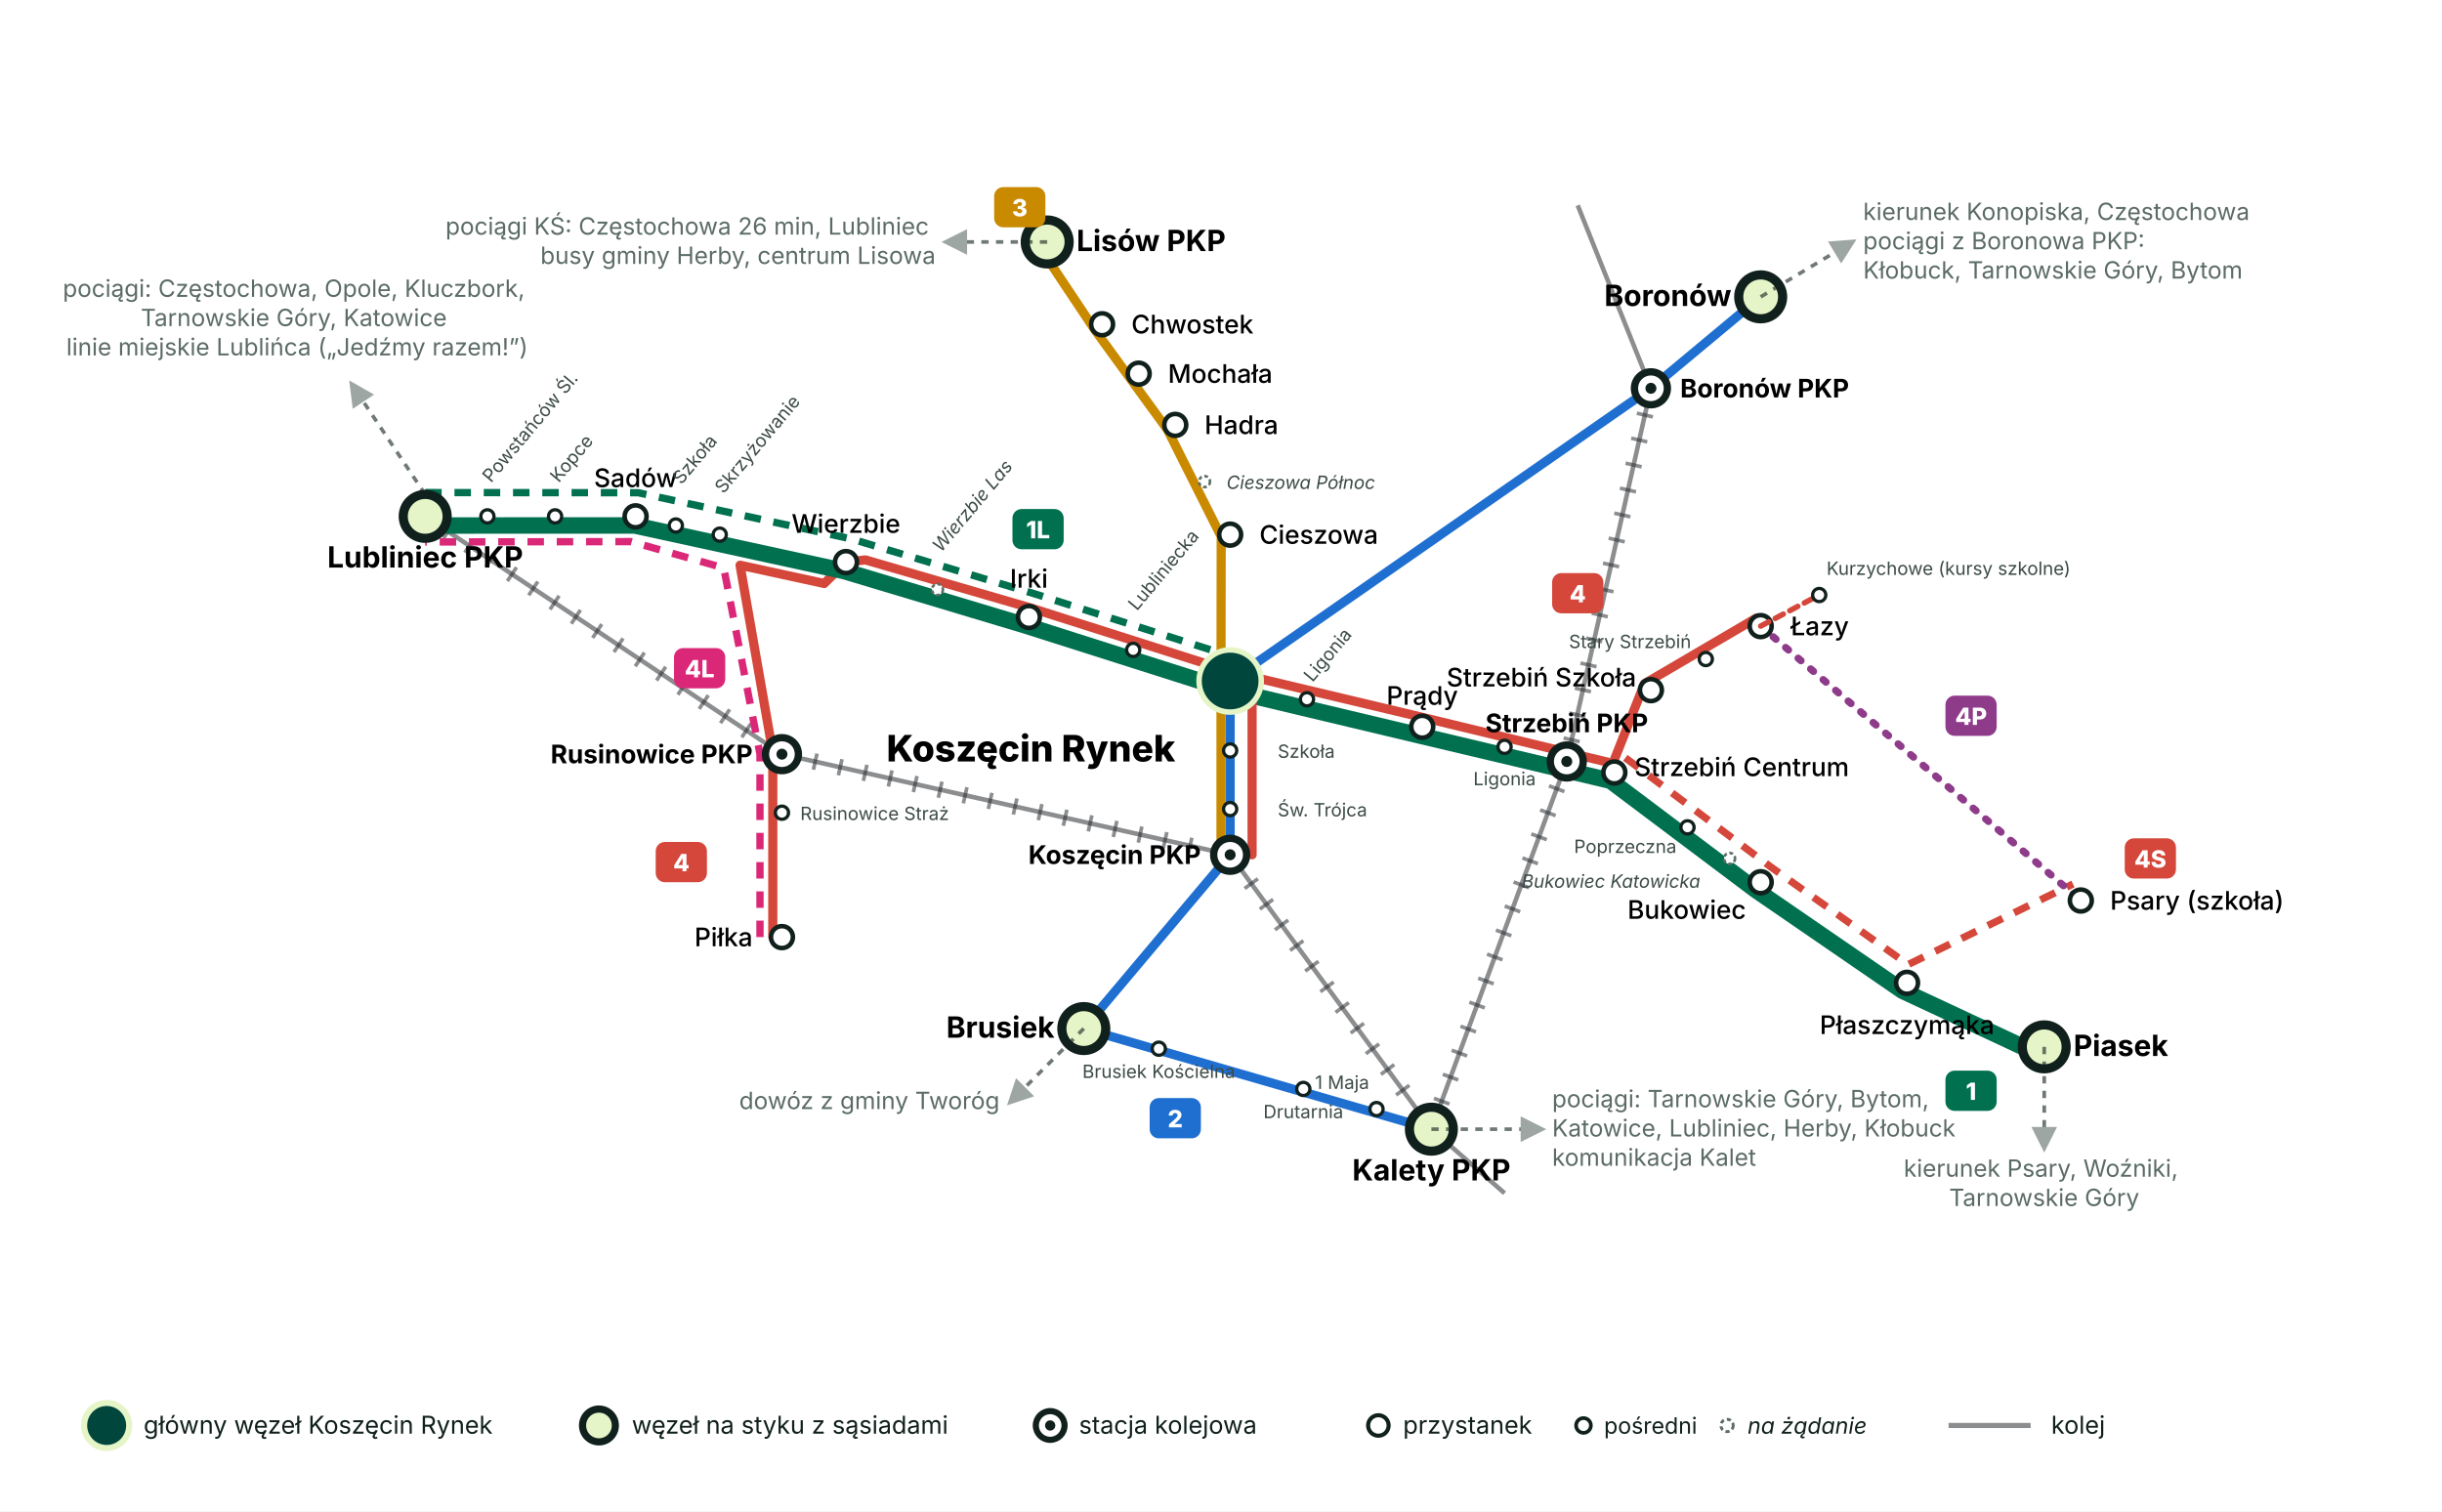
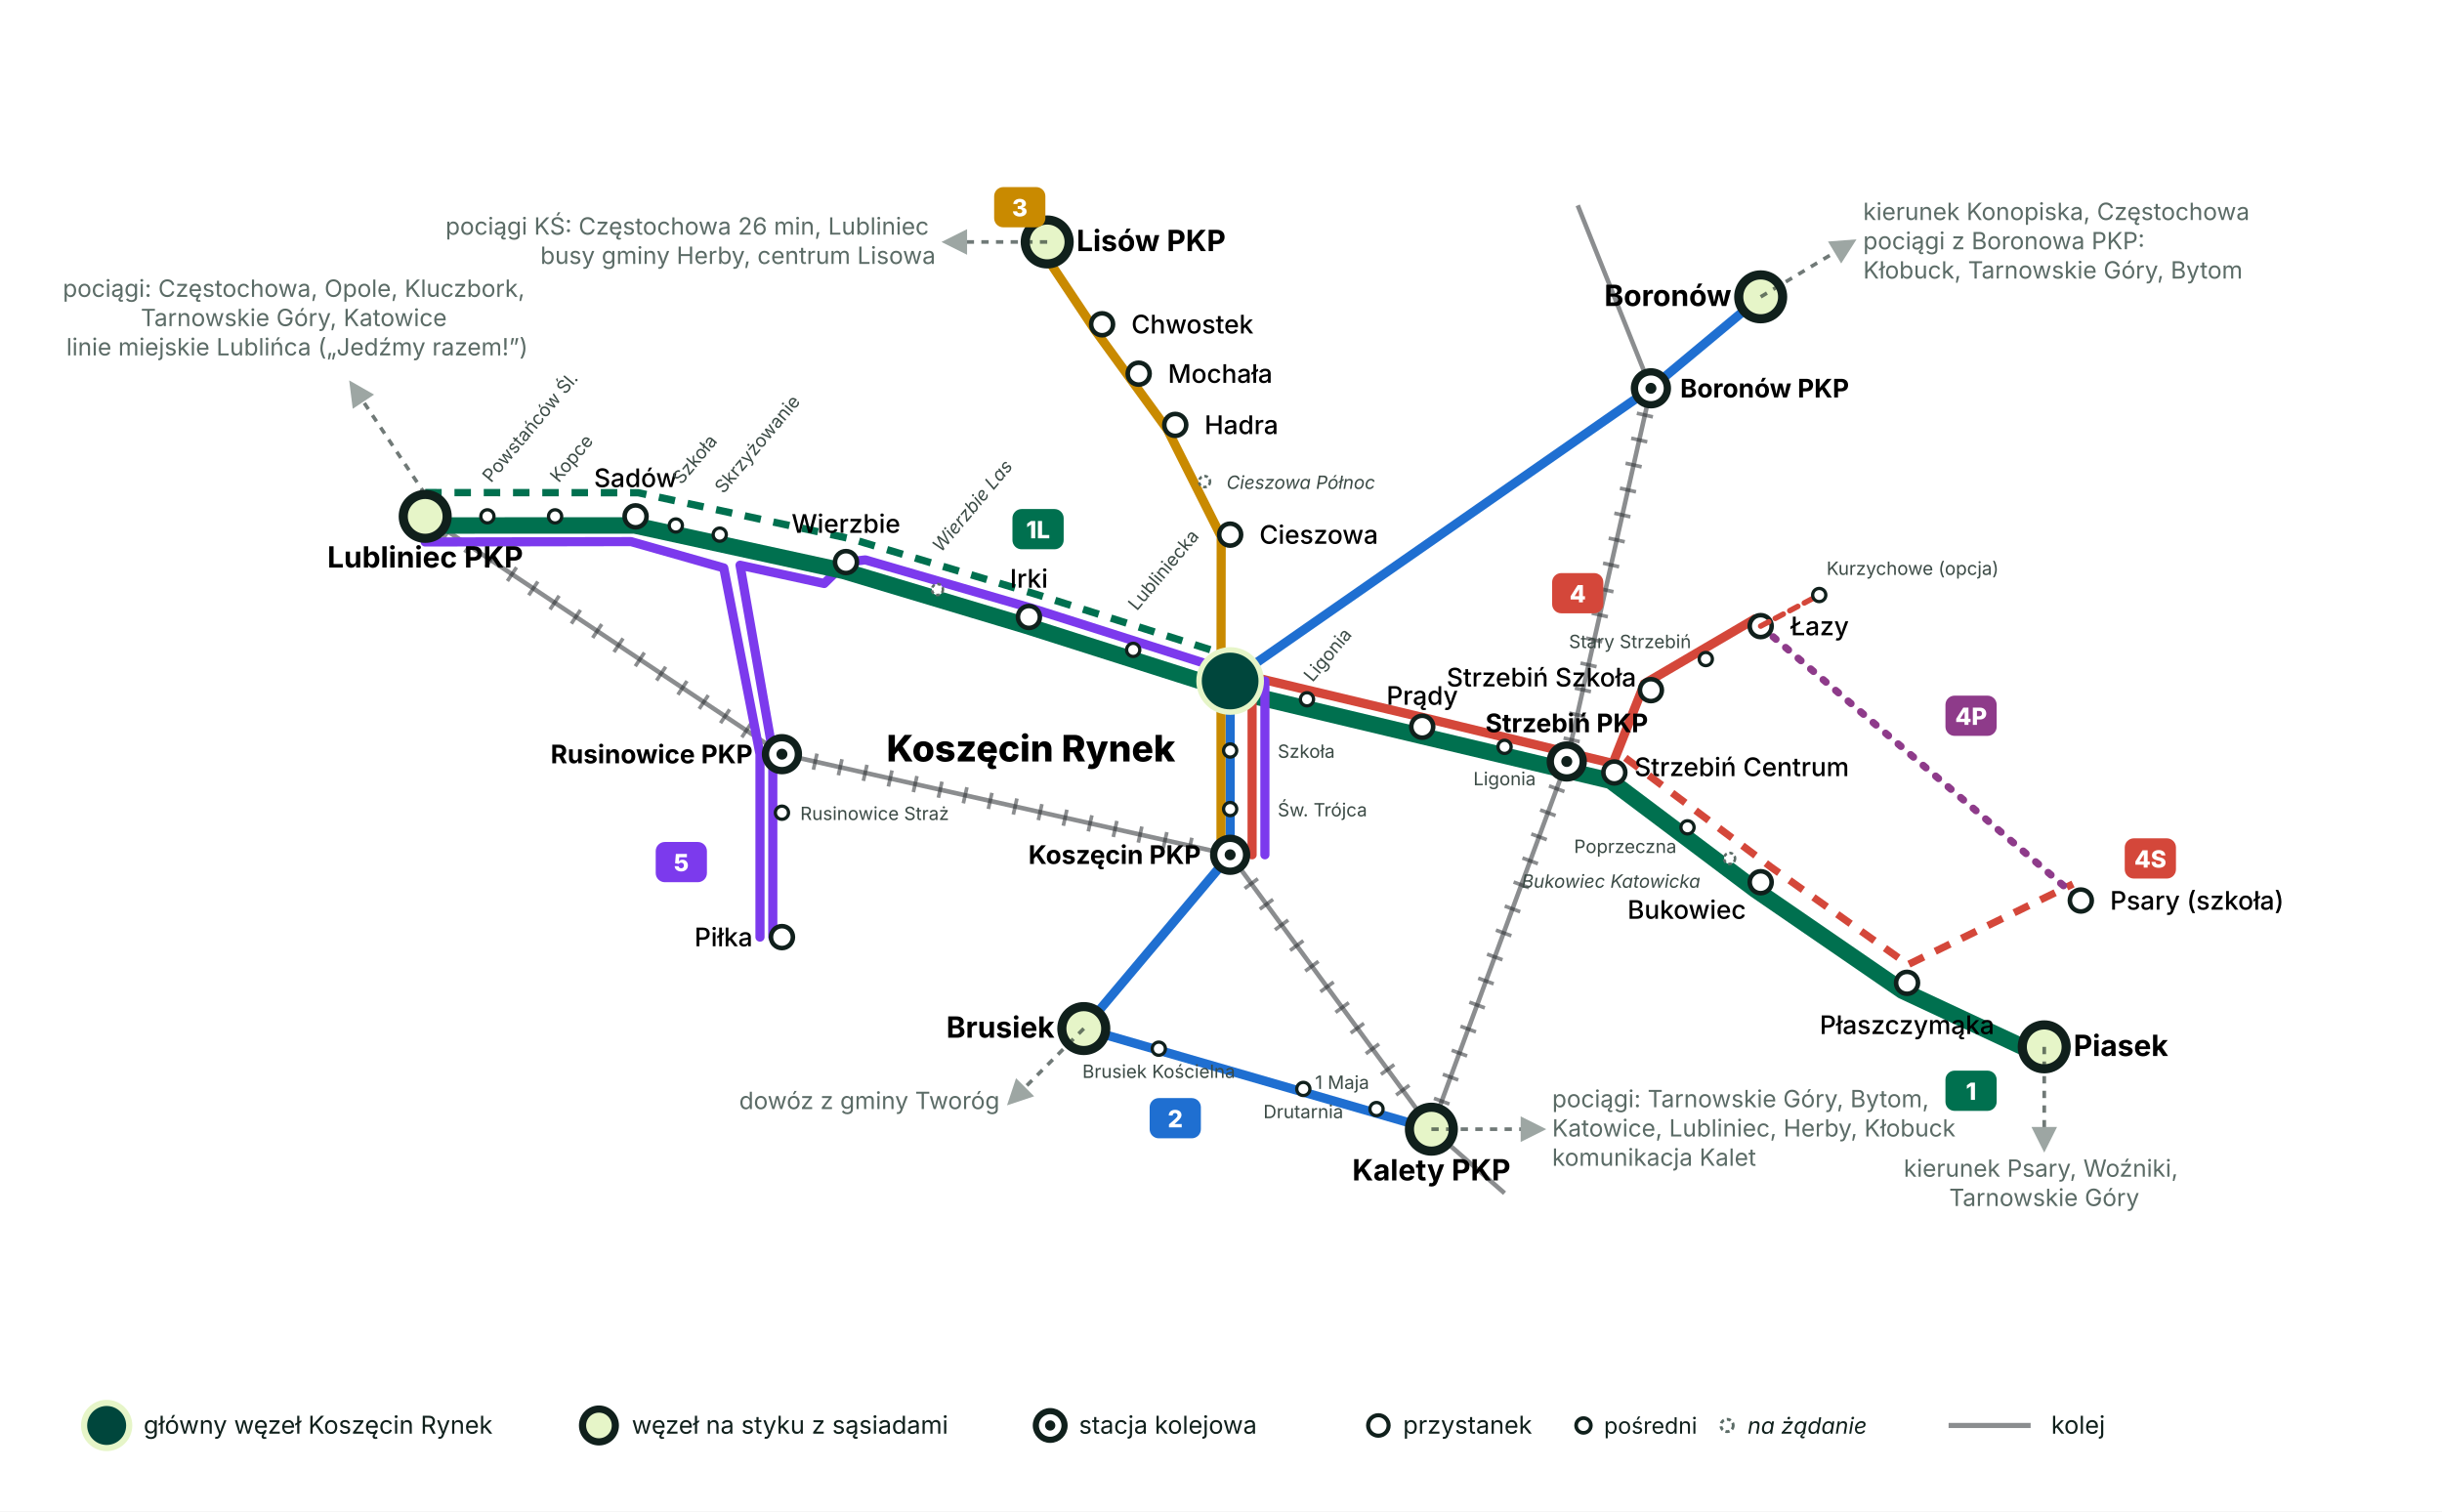
<svg xmlns="http://www.w3.org/2000/svg" viewBox="0 105 1190.55 736.89" preserveAspectRatio="xMidYMid meet">
  <rect width="1190.55" height="841.89" fill="#fff" />
  <text x="40" y="62" font-family="Inter, system-ui, Segoe UI, Roboto, sans-serif" font-weight="800" font-size="28" fill="#10201c">Schemat linii – węzeł Koszęcin Rynek</text>
  <text x="40" y="88" font-family="Inter, system-ui, Segoe UI, Roboto, sans-serif" font-size="13" fill="#5b6b66">Schemat, nie mapa w skali. Gruba linia: co godzinę, cienka: co 2 godziny, przerywana: propozycje. Strzałki: dokąd można jechać dalej z końców linii.</text>
  <svg x="20" y="110" width="1150.55" height="671.89" viewBox="-150 -10 1290 600">
    <style>text{font-family:Inter}</style>
    <defs>
      <marker id="ar" viewBox="0 0 10 10" refX="8" refY="5" markerWidth="7" markerHeight="7" orient="auto-start-reverse">
        <path d="M0,0L10,5L0,10z" fill="#5b6b66" />
      </marker>
    </defs>
    <polyline points="60,190 255,320 500,375 610,525" fill="none" stroke="#2b2f33" stroke-width="2.5" opacity=".55" />
    <polyline points="60,190 255,320 500,375 610,525" fill="none" stroke="#2b2f33" stroke-width="9" stroke-dasharray="2 12" opacity=".55" />
    <polyline points="730,120 684,324 610,525" fill="none" stroke="#2b2f33" stroke-width="2.5" opacity=".55" />
    <polyline points="730,120 684,324 610,525" fill="none" stroke="#2b2f33" stroke-width="9" stroke-dasharray="2 12" opacity=".55" />
    <polyline points="610,525 650,560" stroke="#2b2f33" stroke-width="2.5" opacity=".55" />
    <polyline points="730,120 690,20" stroke="#2b2f33" stroke-width="2.5" opacity=".55" />
-     <polyline points="787.481,245.681 726.464,281.464 709.21,325.063 606.158,300.136 501.344,275.184 391.478,240.224 300.6,213.8 290,215 278.1,226.7 232.1,216.7 250,319 250,420" fill="none" stroke="#d4473a" stroke-width="5" stroke-linecap="round" stroke-linejoin="round" />
+     <polyline points="787.481,245.681 726.464,281.464 709.21,325.063 606.158,300.136 501.344,275.184" fill="none" stroke="#d4473a" stroke-width="5" />
+     <polyline points="501.344,275.184 391.478,240.224 300.6,213.8 290,215 278.1,226.7 232.1,216.7 250,319 250,420" fill="none" stroke="#7c3aed" stroke-width="5" stroke-linecap="round" stroke-linejoin="round" />
    <polyline points="942.886,484.531 867.489,449.324 787.082,394.06 707.912,334.543 603.842,309.864 498.656,284.816 388.522,249.776 288.761,219.844 174.46,194.971 60,195" fill="none" stroke="#00704f" stroke-width="9" stroke-linecap="round" stroke-linejoin="round" />
    <polyline points="790,70 730,120 500,280 500,375 420,470 610,525" fill="none" stroke="#1f6fd1" stroke-width="5" stroke-linecap="round" stroke-linejoin="round" />
    <polyline points="395.84,42.774 425.904,87.867 465.729,142.6 495.111,201.048 495,280 495,375" fill="none" stroke="#c98a00" stroke-width="5" stroke-linecap="round" stroke-linejoin="round" />
    <polyline points="512,280 512,375" fill="none" stroke="#d4473a" stroke-width="5" stroke-linecap="round" stroke-linejoin="round" />
+     <polyline points="519,280 519,375" fill="none" stroke="#7c3aed" stroke-width="5" stroke-linecap="round" stroke-linejoin="round" />
    <polyline points="60,177 176.405,177.076 293.222,202.406 393.844,232.581 503.942,267.612" fill="none" stroke="#00704f" stroke-width="4" stroke-dasharray="9 7" stroke-linejoin="round" />
-     <polyline points="243,420 243,320 223.2,218.2 172.5,203.8 60,204" fill="none" stroke="#db2777" stroke-width="4" stroke-dasharray="9 7" stroke-linejoin="round" />
+     <polyline points="243,420 243,320 223.2,218.2 172.5,203.8 60,204" fill="none" stroke="#7c3aed" stroke-width="5" stroke-linecap="round" stroke-linejoin="round" />
    <polyline points="716,322 795.836,381.88 870.57,435.016 960.719,390.963" fill="none" stroke="#d4473a" stroke-width="4" stroke-dasharray="9 7" stroke-linejoin="round" />
    <polyline points="790,250 965,400" fill="none" stroke="#8e3b8a" stroke-width="4" stroke-dasharray="2 7" stroke-linecap="round" stroke-linejoin="round" />
    <circle cx="60" cy="190" r="12" fill="#e6f5c8" stroke="#10201c" stroke-width="5" />
    <text x="60" y="218" text-anchor="middle" font-size="16" font-weight="700">Lubliniec PKP</text>
    <circle cx="175" cy="190" r="6" fill="#ffffff" stroke="#10201c" stroke-width="2.5" />
    <text x="175" y="174" text-anchor="middle" font-size="14" font-weight="500">Sadów</text>
    <circle cx="290" cy="215" r="6" fill="#ffffff" stroke="#10201c" stroke-width="2.5" />
    <text x="290" y="199" text-anchor="middle" font-size="14" font-weight="500">Wierzbie</text>
    <circle cx="390" cy="245" r="6" fill="#ffffff" stroke="#10201c" stroke-width="2.5" />
    <text x="390" y="229" text-anchor="middle" font-size="14" font-weight="500">Irki</text>
    <circle cx="500" cy="280" r="17" fill="#00463c" stroke="#e6f5c8" stroke-width="3" />
    <text x="470" y="324" text-anchor="end" font-size="20" font-weight="800">Koszęcin Rynek</text>
    <circle cx="500" cy="375" r="9" fill="#ffffff" stroke="#10201c" stroke-width="4" />
    <circle cx="500" cy="375" r="3" fill="#10201c" />
    <text x="484" y="380" text-anchor="end" font-size="14" font-weight="700">Koszęcin PKP</text>
    <circle cx="684" cy="324" r="9" fill="#ffffff" stroke="#10201c" stroke-width="4" />
    <circle cx="684" cy="324" r="3" fill="#10201c" />
    <text x="684" y="308" text-anchor="middle" font-size="14" font-weight="700">Strzebiń PKP</text>
    <circle cx="710" cy="330" r="6" fill="#ffffff" stroke="#10201c" stroke-width="2.5" />
    <text x="721" y="332" text-anchor="start" font-size="14" font-weight="500">Strzebiń Centrum</text>
    <circle cx="730" cy="285" r="6" fill="#ffffff" stroke="#10201c" stroke-width="2.5" />
    <text x="722" y="283" text-anchor="end" font-size="14" font-weight="500">Strzebiń Szkoła</text>
    <circle cx="605" cy="305" r="6" fill="#ffffff" stroke="#10201c" stroke-width="2.5" />
    <text x="605" y="293" text-anchor="middle" font-size="14" font-weight="500">Prądy</text>
    <circle cx="965" cy="400" r="6" fill="#ffffff" stroke="#10201c" stroke-width="2.5" />
    <text x="981" y="405" text-anchor="start" font-size="14" font-weight="500">Psary (szkoła)</text>
    <circle cx="790" cy="250" r="6" fill="#ffffff" stroke="#10201c" stroke-width="2.5" />
    <text x="806" y="255" text-anchor="start" font-size="14" font-weight="500">Łazy</text>
    <circle cx="790" cy="390" r="6" fill="#ffffff" stroke="#10201c" stroke-width="2.5" />
    <text x="782" y="410" text-anchor="end" font-size="14" font-weight="500">Bukowiec</text>
    <circle cx="870" cy="445" r="6" fill="#ffffff" stroke="#10201c" stroke-width="2.5" />
    <text x="870" y="473" text-anchor="middle" font-size="14" font-weight="500">Płaszczymąka</text>
    <circle cx="945" cy="480" r="12" fill="#e6f5c8" stroke="#10201c" stroke-width="5" />
    <text x="961" y="485" text-anchor="start" font-size="16" font-weight="700">Piasek</text>
    <circle cx="790" cy="70" r="12" fill="#e6f5c8" stroke="#10201c" stroke-width="5" />
    <text x="774" y="75" text-anchor="end" font-size="16" font-weight="700">Boronów</text>
    <circle cx="730" cy="120" r="9" fill="#ffffff" stroke="#10201c" stroke-width="4" />
    <circle cx="730" cy="120" r="3" fill="#10201c" />
    <text x="746" y="125" text-anchor="start" font-size="14" font-weight="700">Boronów PKP</text>
    <circle cx="400" cy="40" r="12" fill="#e6f5c8" stroke="#10201c" stroke-width="5" />
    <text x="416" y="45" text-anchor="start" font-size="16" font-weight="700">Lisów PKP</text>
    <circle cx="430" cy="85" r="6" fill="#ffffff" stroke="#10201c" stroke-width="2.5" />
    <text x="446" y="90" text-anchor="start" font-size="14" font-weight="500">Chwostek</text>
    <circle cx="450" cy="112" r="6" fill="#ffffff" stroke="#10201c" stroke-width="2.5" />
    <text x="466" y="117" text-anchor="start" font-size="14" font-weight="500">Mochała</text>
    <circle cx="470" cy="140" r="6" fill="#ffffff" stroke="#10201c" stroke-width="2.5" />
    <text x="486" y="145" text-anchor="start" font-size="14" font-weight="500">Hadra</text>
    <circle cx="500" cy="200" r="6" fill="#ffffff" stroke="#10201c" stroke-width="2.5" />
    <text x="516" y="205" text-anchor="start" font-size="14" font-weight="500">Cieszowa</text>
    <circle cx="420" cy="470" r="12" fill="#e6f5c8" stroke="#10201c" stroke-width="5" />
    <text x="404" y="475" text-anchor="end" font-size="16" font-weight="700">Brusiek</text>
    <circle cx="610" cy="525" r="12" fill="#e6f5c8" stroke="#10201c" stroke-width="5" />
    <text x="610" y="553" text-anchor="middle" font-size="16" font-weight="700">Kalety PKP</text>
    <circle cx="255" cy="320" r="9" fill="#ffffff" stroke="#10201c" stroke-width="4" />
    <circle cx="255" cy="320" r="3" fill="#10201c" />
    <text x="239" y="325" text-anchor="end" font-size="14" font-weight="700">Rusinowice PKP</text>
    <circle cx="255" cy="420" r="6" fill="#ffffff" stroke="#10201c" stroke-width="2.5" />
    <text x="239" y="425" text-anchor="end" font-size="14" font-weight="500">Piłka</text>
    <line x1="60" y1="178" x2="20" y2="118" stroke="#10201c" stroke-width="2" stroke-dasharray="4 4" opacity=".6" marker-end="url(#ar)" />
    <text x="-10" y="70" text-anchor="middle" font-size="13" fill="#5b6b66">
      <tspan x="-10" dy="0">pociągi: Częstochowa, Opole, Kluczbork,</tspan>
      <tspan x="-10" dy="16">Tarnowskie Góry, Katowice</tspan>
      <tspan x="-10" dy="16">linie miejskie Lublińca („Jedźmy razem!”)</tspan>
    </text>
    <line x1="400" y1="40" x2="345" y2="40" stroke="#10201c" stroke-width="2" stroke-dasharray="4 4" opacity=".6" marker-end="url(#ar)" />
    <text x="339" y="36" text-anchor="end" font-size="13" fill="#5b6b66">
      <tspan x="339" dy="0">pociągi KŚ: Częstochowa 26 min, Lubliniec</tspan>
      <tspan x="339" dy="16">busy gminy Herby, centrum Lisowa</tspan>
    </text>
    <line x1="790" y1="70" x2="840" y2="40" stroke="#10201c" stroke-width="2" stroke-dasharray="4 4" opacity=".6" marker-end="url(#ar)" />
    <text x="846" y="28" text-anchor="start" font-size="13" fill="#5b6b66">
      <tspan x="846" dy="0">kierunek Konopiska, Częstochowa</tspan>
      <tspan x="846" dy="16">pociągi z Boronowa PKP:</tspan>
      <tspan x="846" dy="16">Kłobuck, Tarnowskie Góry, Bytom</tspan>
    </text>
    <line x1="945" y1="480" x2="945" y2="535" stroke="#10201c" stroke-width="2" stroke-dasharray="4 4" opacity=".6" marker-end="url(#ar)" />
    <text x="945" y="551" text-anchor="middle" font-size="13" fill="#5b6b66">
      <tspan x="945" dy="0">kierunek Psary, Woźniki,</tspan>
      <tspan x="945" dy="16">Tarnowskie Góry</tspan>
    </text>
    <line x1="610" y1="525" x2="670" y2="525" stroke="#10201c" stroke-width="2" stroke-dasharray="4 4" opacity=".6" marker-end="url(#ar)" />
    <text x="676" y="513" text-anchor="start" font-size="13" fill="#5b6b66">
      <tspan x="676" dy="0">pociągi: Tarnowskie Góry, Bytom,</tspan>
      <tspan x="676" dy="16">Katowice, Lubliniec, Herby, Kłobuck</tspan>
      <tspan x="676" dy="16">komunikacja Kalet</tspan>
    </text>
    <line x1="420" y1="470" x2="380" y2="510" stroke="#10201c" stroke-width="2" stroke-dasharray="4 4" opacity=".6" marker-end="url(#ar)" />
    <text x="374" y="514" text-anchor="end" font-size="13" fill="#5b6b66">
      <tspan x="374" dy="0">dowóz z gminy Tworóg</tspan>
    </text>
-     <rect x="186" y="368" width="28" height="22" rx="5" fill="#d4473a" />
-     <text x="200" y="384" text-anchor="middle" font-size="13" font-weight="800" fill="#fff" stroke="none">4</text>
+     <rect x="186" y="368" width="28" height="22" rx="5" fill="#7c3aed" />
+     <text x="200" y="384" text-anchor="middle" font-size="13" font-weight="800" fill="#fff" stroke="none">5</text>
    <rect x="891" y="493" width="28" height="22" rx="5" fill="#00704f" />
    <text x="905" y="509" text-anchor="middle" font-size="13" font-weight="800" fill="#fff" stroke="none">1</text>
    <rect x="456" y="508" width="28" height="22" rx="5" fill="#1f6fd1" />
    <text x="470" y="524" text-anchor="middle" font-size="13" font-weight="800" fill="#fff" stroke="none">2</text>
    <rect x="371" y="10" width="28" height="22" rx="5" fill="#c98a00" />
    <text x="385" y="26" text-anchor="middle" font-size="13" font-weight="800" fill="#fff" stroke="none">3</text>
    <rect x="676" y="221" width="28" height="22" rx="5" fill="#d4473a" />
    <text x="690" y="237" text-anchor="middle" font-size="13" font-weight="800" fill="#fff" stroke="none">4</text>
    <rect x="989" y="366" width="28" height="22" rx="5" fill="#d4473a" />
    <text x="1003" y="382" text-anchor="middle" font-size="13" font-weight="800" fill="#fff" stroke="none">4S</text>
    <rect x="381" y="186" width="28" height="22" rx="5" fill="#00704f" />
    <text x="395" y="202" text-anchor="middle" font-size="13" font-weight="800" fill="#fff" stroke="none">1L</text>
-     <rect x="196" y="262" width="28" height="22" rx="5" fill="#db2777" />
-     <text x="210" y="278" text-anchor="middle" font-size="13" font-weight="800" fill="#fff" stroke="none">4L</text>
    <rect x="891" y="288" width="28" height="22" rx="5" fill="#8e3b8a" />
    <text x="905" y="304" text-anchor="middle" font-size="13" font-weight="800" fill="#fff" stroke="none">4P</text>
    <g id="male-przystanki">
      <polyline points="790,250 822,233" fill="none" stroke="#d4473a" stroke-width="3" stroke-dasharray="5 4" stroke-linecap="round" />
      <circle cx="94" cy="190" r="3.6" fill="#ffffff" stroke="#10201c" stroke-width="1.8" />
      <text x="96" y="172" text-anchor="start" font-size="10" fill="#3b4a45" transform="rotate(-50 96 172)">Powstańców Śl.</text>
      <circle cx="131" cy="190" r="3.6" fill="#ffffff" stroke="#10201c" stroke-width="1.8" />
      <text x="133" y="172" text-anchor="start" font-size="10" fill="#3b4a45" transform="rotate(-50 133 172)">Kopce</text>
      <circle cx="197" cy="195" r="3.6" fill="#ffffff" stroke="#10201c" stroke-width="1.8" />
      <text x="200" y="173" text-anchor="start" font-size="10" fill="#3b4a45" transform="rotate(-50 200 173)">Szkoła</text>
      <circle cx="221" cy="200" r="3.6" fill="#ffffff" stroke="#10201c" stroke-width="1.8" />
      <text x="223" y="178" text-anchor="start" font-size="10" fill="#3b4a45" transform="rotate(-50 223 178)">Skrzyżowanie</text>
      <circle cx="340" cy="230" r="3" fill="#ffffff" stroke="#5b6b66" stroke-width="1.4" stroke-dasharray="2 1.5" />
      <text x="342" y="210" text-anchor="start" font-size="10" fill="#3b4a45" font-style="italic" transform="rotate(-50 342 210)">Wierzbie Las</text>
      <circle cx="447" cy="263" r="3.6" fill="#ffffff" stroke="#10201c" stroke-width="1.8" />
      <text x="449" y="242" text-anchor="start" font-size="10" fill="#3b4a45" transform="rotate(-50 449 242)">Lubliniecka</text>
      <circle cx="542" cy="290" r="3.6" fill="#ffffff" stroke="#10201c" stroke-width="1.8" />
      <text x="545" y="281" text-anchor="start" font-size="10" fill="#3b4a45" transform="rotate(-50 545 281)">Ligonia</text>
      <circle cx="650" cy="316" r="3.6" fill="#ffffff" stroke="#10201c" stroke-width="1.8" />
      <text x="650" y="337" text-anchor="middle" font-size="10" fill="#3b4a45">Ligonia</text>
      <circle cx="750" cy="360" r="3.6" fill="#ffffff" stroke="#10201c" stroke-width="1.8" />
      <text x="744" y="374" text-anchor="end" font-size="10" fill="#3b4a45">Poprzeczna</text>
      <circle cx="773" cy="377" r="3" fill="#ffffff" stroke="#5b6b66" stroke-width="1.4" stroke-dasharray="2 1.5" />
      <text x="757" y="393" text-anchor="end" font-size="10" fill="#3b4a45" font-style="italic">Bukowiec Katowicka</text>
      <circle cx="500" cy="318" r="3.6" fill="#ffffff" stroke="#10201c" stroke-width="1.8" />
      <text x="526" y="322" text-anchor="start" font-size="10" fill="#3b4a45">Szkoła</text>
      <circle cx="500" cy="350" r="3.6" fill="#ffffff" stroke="#10201c" stroke-width="1.8" />
      <text x="526" y="354" text-anchor="start" font-size="10" fill="#3b4a45">Św. Trójca</text>
      <circle cx="760" cy="268" r="3.6" fill="#ffffff" stroke="#10201c" stroke-width="1.8" />
      <text x="752" y="262" text-anchor="end" font-size="10" fill="#3b4a45">Stary Strzebiń</text>
      <circle cx="822" cy="233" r="3.6" fill="#ffffff" stroke="#10201c" stroke-width="1.8" />
-       <text x="826" y="222" text-anchor="start" font-size="10" fill="#3b4a45">Kurzychowe (kursy szkolne)</text>
+       <text x="826" y="222" text-anchor="start" font-size="10" fill="#3b4a45">Kurzychowe (opcja)</text>
      <circle cx="255" cy="352" r="3.6" fill="#ffffff" stroke="#10201c" stroke-width="1.8" />
      <text x="265" y="356" text-anchor="start" font-size="10" fill="#3b4a45">Rusinowice Straż</text>
      <circle cx="461" cy="481" r="3.6" fill="#ffffff" stroke="#10201c" stroke-width="1.8" />
      <text x="461" y="497" text-anchor="middle" font-size="10" fill="#3b4a45">Brusiek Kościelna</text>
      <circle cx="540" cy="503" r="3.6" fill="#ffffff" stroke="#10201c" stroke-width="1.8" />
      <text x="540" y="519" text-anchor="middle" font-size="10" fill="#3b4a45">Drutarnia</text>
      <circle cx="580" cy="514" r="3.6" fill="#ffffff" stroke="#10201c" stroke-width="1.8" />
      <text x="576" y="503" text-anchor="end" font-size="10" fill="#3b4a45">1 Maja</text>
      <circle cx="486" cy="171" r="3" fill="#ffffff" stroke="#5b6b66" stroke-width="1.4" stroke-dasharray="2 1.5" />
      <text x="498" y="175" text-anchor="start" font-size="10" fill="#3b4a45" font-style="italic">Cieszowa Północ</text>
    </g>
  </svg>
  <g font-family="Inter, system-ui, Segoe UI, Roboto, sans-serif" font-size="12" fill="#10201c">
    <circle cx="52" cy="800" r="11" fill="#00463c" stroke="#e6f5c8" stroke-width="3" />
    <text x="70" y="804">główny węzeł Koszęcin Rynek</text>
    <circle cx="292" cy="800" r="8" fill="#e6f5c8" stroke="#10201c" stroke-width="3.5" />
    <text x="308" y="804">węzeł na styku z sąsiadami</text>
    <circle cx="512" cy="800" r="7" fill="#fff" stroke="#10201c" stroke-width="3" />
    <circle cx="512" cy="800" r="2.5" fill="#10201c" />
    <text x="526" y="804">stacja kolejowa</text>
    <circle cx="672" cy="800" r="5" fill="#fff" stroke="#10201c" stroke-width="2" />
    <text x="684" y="804">przystanek</text>
    <circle cx="772" cy="800" r="3.6" fill="#fff" stroke="#10201c" stroke-width="1.8" />
    <text x="782" y="804" font-size="11">pośredni</text>
    <circle cx="842" cy="800" r="3" fill="#fff" stroke="#5b6b66" stroke-width="1.4" stroke-dasharray="2 1.5" />
    <text x="852" y="804" font-size="11" font-style="italic">na żądanie</text>
    <line x1="950" y1="800" x2="990" y2="800" stroke="#2b2f33" stroke-width="2.5" opacity=".55" />
    <text x="1000" y="804">kolej</text>
  </g>
</svg>
